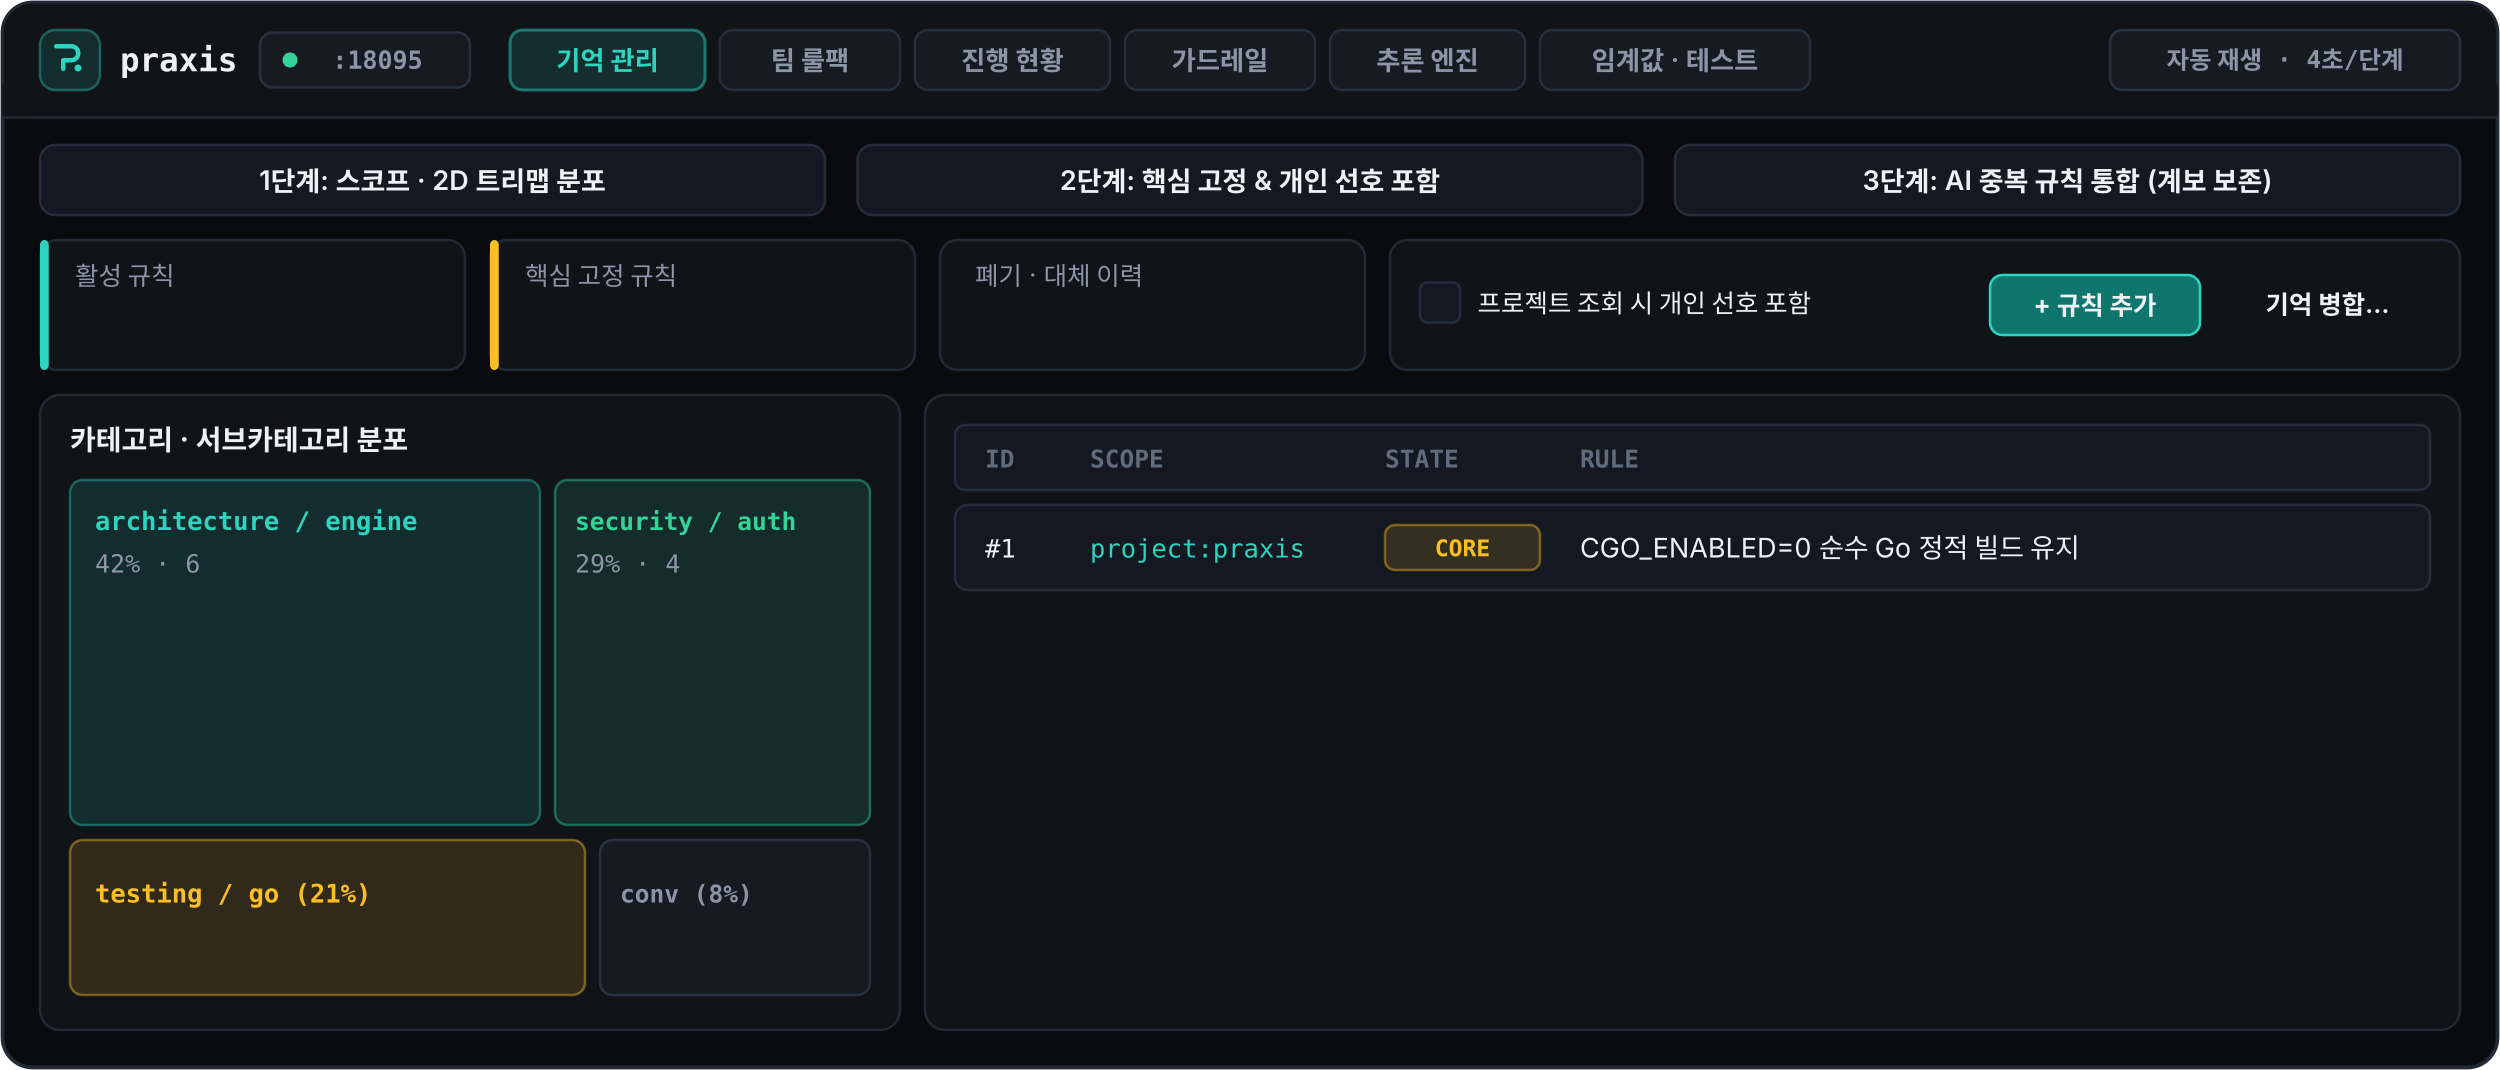
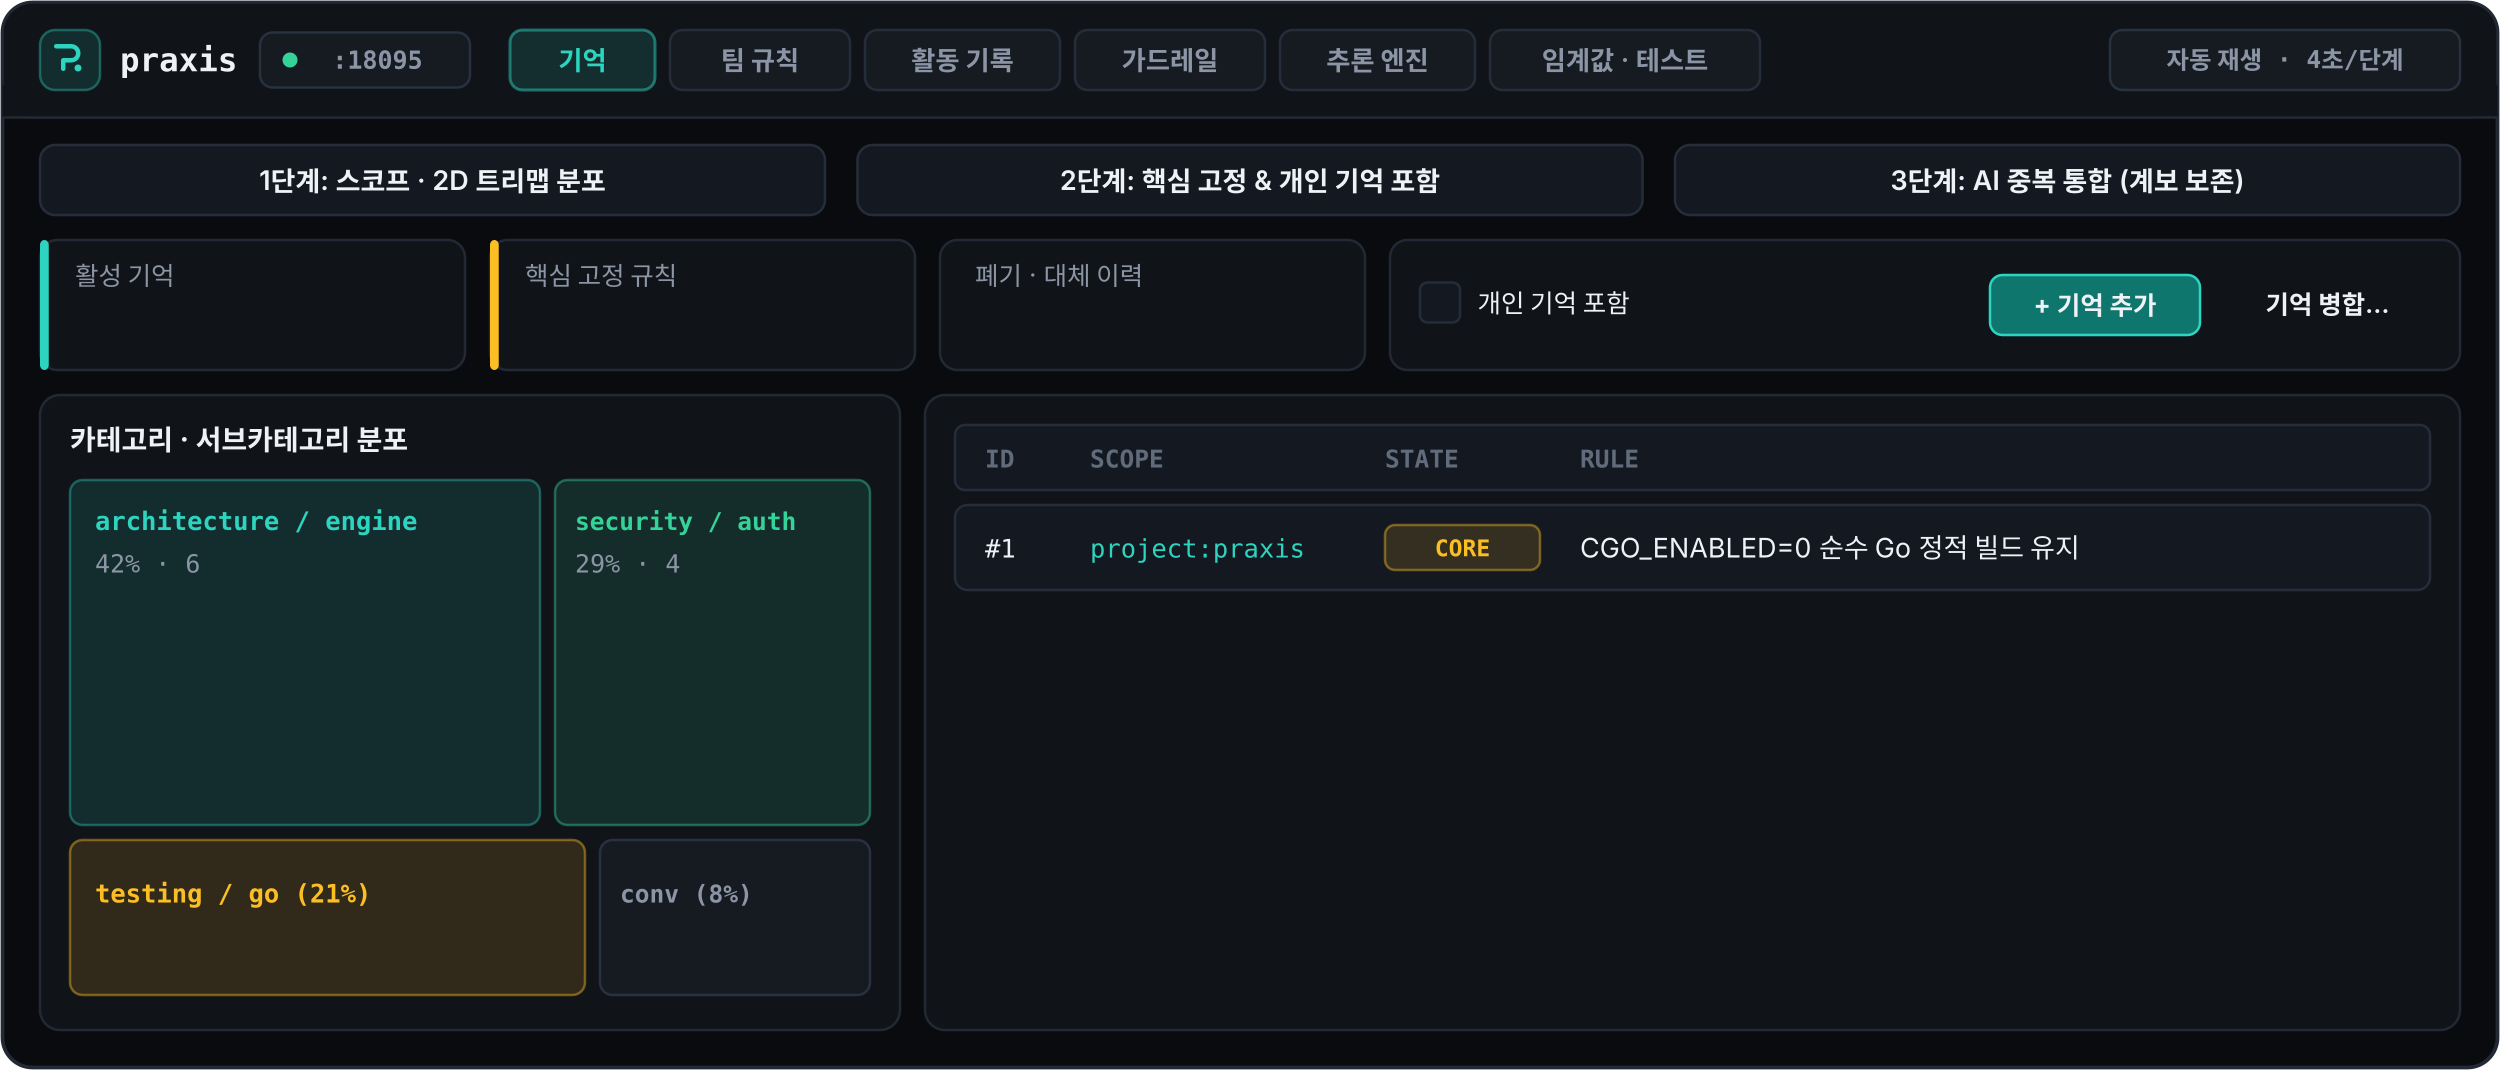
- <svg xmlns="http://www.w3.org/2000/svg" viewBox="0 0 1000 428" width="100%" height="100%" role="img" aria-label="웹 콘솔 기억 관리 탭 시뮬레이션">
+ <svg xmlns="http://www.w3.org/2000/svg" viewBox="0 0 1000 428" width="100%" height="100%" role="img" aria-label="웹 콘솔 기억 탭 시뮬레이션">
  <style>
    .outer { fill: #090b0e; stroke: #222934; stroke-width: 1.5; }
    .topbar { fill: #101318; stroke: #222934; stroke-width: 1; }
    .card { fill: #101318; stroke: #222934; stroke-width: 1; }
    .sub { fill: #141820; stroke: #252d3a; stroke-width: 1; }
    .sub-hi { fill: rgba(45, 212, 191, 0.10); stroke: rgba(45, 212, 191, 0.42); stroke-width: 1.2; }
    .sub-ok { fill: rgba(52, 211, 153, 0.10); stroke: rgba(52, 211, 153, 0.42); stroke-width: 1.2; }
    .sub-warn { fill: rgba(251, 191, 36, 0.10); stroke: rgba(251, 191, 36, 0.42); stroke-width: 1.2; }
    .sub-err { fill: rgba(248, 113, 113, 0.10); stroke: rgba(248, 113, 113, 0.45); stroke-width: 1.2; }
    .nav-shell { fill: #101318; stroke: #222934; stroke-width: 1; }
    .pill-idle { fill: #161b22; stroke: #252d3a; stroke-width: 1; }
    .pill-act { fill: rgba(45, 212, 191, 0.14); stroke: rgba(45, 212, 191, 0.48); stroke-width: 1.2; }
    .b-ok { fill: rgba(52, 211, 153, 0.14); stroke: rgba(52, 211, 153, 0.42); stroke-width: 1; }
    .b-err { fill: rgba(248, 113, 113, 0.14); stroke: rgba(248, 113, 113, 0.42); stroke-width: 1; }
    .b-warn { fill: rgba(251, 191, 36, 0.14); stroke: rgba(251, 191, 36, 0.42); stroke-width: 1; }
    .b-info { fill: rgba(45, 212, 191, 0.13); stroke: rgba(45, 212, 191, 0.38); stroke-width: 1; }
    .b-mut { fill: #161b22; stroke: #283140; stroke-width: 1; }
    .sans { font-family: "Inter", "Pretendard", -apple-system, BlinkMacSystemFont, "Segoe UI", "Apple SD Gothic Neo", "Noto Sans KR", sans-serif; }
    .mono { font-family: "JetBrains Mono", "SF Mono", Menlo, Consolas, monospace; }
    .t-pri { fill: #eef2f6; }
    .t-sec { fill: #8b95a5; }
    .t-mut { fill: #606b7b; }
    .t-acc { fill: #2dd4bf; }
    .t-ok { fill: #34d399; }
    .t-warn { fill: #fbbf24; }
    .t-err { fill: #f87171; }
    .btn-pri { fill: #0f766e; stroke: #2dd4bf; stroke-width: 1; }
    .f1, .f2, .f3 { opacity: 0; }
    .f1 { animation: loop1 12s infinite; }
    .f2 { animation: loop2 12s infinite; }
    .f3 { animation: loop3 12s infinite; }
    @keyframes loop1 { 0%, 31% { opacity: 1; } 34%, 100% { opacity: 0; } }
    @keyframes loop2 { 0%, 32% { opacity: 0; } 34%, 65% { opacity: 1; } 68%, 100% { opacity: 0; } }
    @keyframes loop3 { 0%, 66% { opacity: 0; } 68%, 98% { opacity: 1; } 100% { opacity: 0; } }
</style>
  <rect class="outer" x="1" y="1" width="998" height="426" rx="12" />
  <rect class="topbar" x="1" y="1" width="998" height="46" rx="12" />
  <rect x="1" y="34" width="998" height="13" fill="#101318" />
  <line x1="1" y1="47" x2="999" y2="47" stroke="#222934" stroke-width="1" />
  <rect class="b-info" x="16" y="12" width="24" height="24" rx="6" />
  <path d="M22.5 18.5h6a2.8 2.8 0 0 1 0 5.6h-3.2v3.4" fill="none" stroke="#2dd4bf" stroke-width="1.8" stroke-linecap="round" stroke-linejoin="round" />
  <circle cx="31.2" cy="27.2" r="1.4" fill="#2dd4bf" />
  <text x="48" y="28.5" class="mono t-pri" font-size="13" font-weight="700">praxis</text>
  <rect class="b-mut" x="104" y="13" width="84" height="22" rx="5" />
  <circle cx="116" cy="24" r="3" fill="#34d399" />
  <text x="151" y="27.5" text-anchor="middle" class="mono t-sec" font-size="10" font-weight="600">:18095</text>
-   <rect class="pill-act" x="204" y="12" width="78" height="24" rx="5" />
-   <text x="243.0" y="28" text-anchor="middle" class="sans t-acc" font-size="10.5" font-weight="700">기억 관리</text>
-   <rect class="pill-idle" x="288" y="12" width="72" height="24" rx="5" />
-   <text x="324.0" y="28" text-anchor="middle" class="sans t-sec" font-size="10.5" font-weight="600">팀 룰팩</text>
-   <rect class="pill-idle" x="366" y="12" width="78" height="24" rx="5" />
-   <text x="405.0" y="28" text-anchor="middle" class="sans t-sec" font-size="10.5" font-weight="600">진행 현황</text>
-   <rect class="pill-idle" x="450" y="12" width="76" height="24" rx="5" />
-   <text x="488.0" y="28" text-anchor="middle" class="sans t-sec" font-size="10.5" font-weight="600">가드레일</text>
-   <rect class="pill-idle" x="532" y="12" width="78" height="24" rx="5" />
-   <text x="571.0" y="28" text-anchor="middle" class="sans t-sec" font-size="10.5" font-weight="600">추론 엔진</text>
-   <rect class="pill-idle" x="616" y="12" width="108" height="24" rx="5" />
-   <text x="670.0" y="28" text-anchor="middle" class="sans t-sec" font-size="10.5" font-weight="600">임계값 · 테스트</text>
+   <rect class="pill-act" x="204" y="12" width="58" height="24" rx="5" />
+   <text x="233.0" y="28" text-anchor="middle" class="sans t-acc" font-size="10.5" font-weight="700">기억</text>
+   <rect class="pill-idle" x="268" y="12" width="72" height="24" rx="5" />
+   <text x="304.0" y="28" text-anchor="middle" class="sans t-sec" font-size="10.5" font-weight="600">팀 규칙</text>
+   <rect class="pill-idle" x="346" y="12" width="78" height="24" rx="5" />
+   <text x="385.0" y="28" text-anchor="middle" class="sans t-sec" font-size="10.5" font-weight="600">활동 기록</text>
+   <rect class="pill-idle" x="430" y="12" width="76" height="24" rx="5" />
+   <text x="468.0" y="28" text-anchor="middle" class="sans t-sec" font-size="10.5" font-weight="600">가드레일</text>
+   <rect class="pill-idle" x="512" y="12" width="78" height="24" rx="5" />
+   <text x="551.0" y="28" text-anchor="middle" class="sans t-sec" font-size="10.5" font-weight="600">추론 엔진</text>
+   <rect class="pill-idle" x="596" y="12" width="108" height="24" rx="5" />
+   <text x="650.0" y="28" text-anchor="middle" class="sans t-sec" font-size="10.5" font-weight="600">임계값 · 테스트</text>
  <rect class="b-mut" x="844" y="12" width="140" height="24" rx="5" />
  <text x="914" y="27.5" text-anchor="middle" class="mono t-sec" font-size="9.8" font-weight="600">자동 재생 · 4초/단계</text>
  <rect class="sub" x="16" y="58" width="314" height="28" rx="6" />
  <g class="f1">
    <rect class="sub-hi" x="16" y="58" width="314" height="28" rx="6" />
  </g>
  <text x="173" y="76" text-anchor="middle" class="sans t-pri" font-size="10.8" font-weight="600">1단계: 스코프 · 2D 트리맵 분포</text>
  <rect class="sub" x="343" y="58" width="314" height="28" rx="6" />
  <g class="f2">
    <rect class="sub-hi" x="343" y="58" width="314" height="28" rx="6" />
  </g>
-   <text x="500" y="76" text-anchor="middle" class="sans t-pri" font-size="10.8" font-weight="600">2단계: 핵심 고정 &amp; 개인 선호 포함</text>
+   <text x="500" y="76" text-anchor="middle" class="sans t-pri" font-size="10.8" font-weight="600">2단계: 핵심 고정 &amp; 개인 기억 포함</text>
  <rect class="sub" x="670" y="58" width="314" height="28" rx="6" />
  <g class="f3">
    <rect class="sub-hi" x="670" y="58" width="314" height="28" rx="6" />
  </g>
-   <text x="827" y="76" text-anchor="middle" class="sans t-pri" font-size="10.8" font-weight="600">3단계: AI 중복 규칙 통합 (계보 보존)</text>
+   <text x="827" y="76" text-anchor="middle" class="sans t-pri" font-size="10.8" font-weight="600">3단계: AI 중복 통합 (계보 보존)</text>
  <rect class="card" x="16" y="96" width="170" height="52" rx="7" />
  <rect x="16" y="96" width="3.5" height="52" rx="2" fill="#2dd4bf" />
-   <text x="30" y="114" class="sans t-sec" font-size="10.2">활성 규칙</text>
+   <text x="30" y="114" class="sans t-sec" font-size="10.2">활성 기억</text>
  <text x="30" y="138" class="mono t-acc f1" font-size="18" font-weight="700">14</text>
  <text x="30" y="138" class="mono t-acc f2" font-size="18" font-weight="700">15</text>
  <text x="30" y="138" class="mono t-acc f3" font-size="18" font-weight="700">14</text>
  <rect class="card" x="196" y="96" width="170" height="52" rx="7" />
  <rect x="196" y="96" width="3.5" height="52" rx="2" fill="#fbbf24" />
  <text x="210" y="114" class="sans t-sec" font-size="10.2">핵심 고정 규칙</text>
  <text x="210" y="138" class="mono t-warn f1" font-size="18" font-weight="700">3</text>
  <text x="210" y="138" class="mono t-warn f2" font-size="18" font-weight="700">4</text>
  <text x="210" y="138" class="mono t-warn f3" font-size="18" font-weight="700">4</text>
  <rect class="card" x="376" y="96" width="170" height="52" rx="7" />
  <text x="390" y="114" class="sans t-sec" font-size="10.2">폐기 · 대체 이력</text>
  <text x="390" y="138" class="mono t-sec f1" font-size="18" font-weight="700">4</text>
  <text x="390" y="138" class="mono t-sec f2" font-size="18" font-weight="700">4</text>
  <text x="390" y="138" class="mono t-sec f3" font-size="18" font-weight="700">6</text>
  <rect class="card" x="556" y="96" width="428" height="52" rx="7" />
  <rect class="sub" x="568" y="113" width="16" height="16" rx="3" />
  <g class="f2">
    <rect class="b-info" x="568" y="113" width="16" height="16" rx="3" />
    <path d="M571.5 121 L574.8 124.2 L580.5 117.5" fill="none" stroke="#2dd4bf" stroke-width="1.9" />
  </g>
  <g class="f3">
    <rect class="b-info" x="568" y="113" width="16" height="16" rx="3" />
    <path d="M571.5 121 L574.8 124.2 L580.5 117.5" fill="none" stroke="#2dd4bf" stroke-width="1.9" />
  </g>
-   <text x="591" y="125" class="sans t-pri" font-size="10.2">프로젝트 조회 시 개인 선호 포함</text>
+   <text x="591" y="125" class="sans t-pri" font-size="10.2">개인 기억 포함</text>
  <rect class="btn-pri" x="796" y="110" width="84" height="24" rx="5" />
-   <text x="838" y="125.5" text-anchor="middle" class="sans t-pri" font-size="10.2" font-weight="700">+ 규칙 추가</text>
+   <text x="838" y="125.5" text-anchor="middle" class="sans t-pri" font-size="10.2" font-weight="700">+ 기억 추가</text>
  <rect class="pill-idle f1" x="888" y="110" width="86" height="24" rx="5" />
  <rect class="pill-idle f2" x="888" y="110" width="86" height="24" rx="5" />
  <rect class="pill-act f3" x="888" y="110" width="86" height="24" rx="5" />
  <text x="931" y="125.5" text-anchor="middle" class="sans t-pri" font-size="10.2" font-weight="600">기억 병합...</text>
  <rect class="card" x="16" y="158" width="344" height="254" rx="8" />
  <text x="28" y="180" class="sans t-pri" font-size="11.2" font-weight="700">카테고리 · 서브카테고리 분포</text>
  <rect class="b-info" x="28" y="192" width="188" height="138" rx="5" />
  <text x="38" y="212" class="mono t-acc" font-size="10.2" font-weight="700">architecture / engine</text>
  <text x="38" y="229" class="mono t-sec" font-size="10">42% · 6</text>
  <rect class="b-ok" x="222" y="192" width="126" height="138" rx="5" />
  <text x="230" y="212" class="mono t-ok" font-size="9.8" font-weight="700">security / auth</text>
  <text x="230" y="229" class="mono t-sec" font-size="10">29% · 4</text>
  <rect class="b-warn" x="28" y="336" width="206" height="62" rx="5" />
  <text x="38" y="361" class="mono t-warn" font-size="10.2" font-weight="700">testing / go (21%)</text>
  <rect class="b-mut" x="240" y="336" width="108" height="62" rx="5" />
  <text x="248" y="361" class="mono t-sec" font-size="9.8" font-weight="700">conv (8%)</text>
  <rect class="card" x="370" y="158" width="614" height="254" rx="8" />
  <rect class="sub" x="382" y="170" width="590" height="26" rx="4" />
  <text x="394" y="187" class="mono t-mut" font-size="9.8" font-weight="700">ID</text>
  <text x="436" y="187" class="mono t-mut" font-size="9.8" font-weight="700">SCOPE</text>
  <text x="554" y="187" class="mono t-mut" font-size="9.8" font-weight="700">STATE</text>
  <text x="632" y="187" class="mono t-mut" font-size="9.8" font-weight="700">RULE</text>
  <rect class="sub" x="382" y="202" width="590" height="34" rx="5" />
  <text x="394" y="223" class="mono t-pri" font-size="10.2">#1</text>
  <text x="436" y="223" class="mono t-acc" font-size="10.2">project:praxis</text>
  <rect class="b-warn" x="554" y="210" width="62" height="18" rx="4" />
  <text x="585" y="222.5" text-anchor="middle" class="mono t-warn" font-size="9.2" font-weight="700">CORE</text>
  <text x="632" y="223" class="sans t-pri" font-size="10.8">CGO_ENABLED=0 순수 Go 정적 빌드 유지</text>
  <g class="f1">
    <rect class="sub" x="382" y="242" width="590" height="34" rx="5" />
    <text x="394" y="263" class="mono t-pri" font-size="10.2">#4</text>
    <text x="436" y="263" class="mono t-acc" font-size="10.2">project:praxis</text>
    <rect class="b-ok" x="554" y="250" width="62" height="18" rx="4" />
    <text x="585" y="262.5" text-anchor="middle" class="mono t-ok" font-size="9.2" font-weight="700">ACTIVE</text>
    <text x="632" y="263" class="sans t-pri" font-size="10.8">인증 세션은 HttpOnly 서명 쿠키만 사용</text>
    <rect class="sub" x="382" y="282" width="590" height="34" rx="5" />
    <text x="394" y="303" class="mono t-pri" font-size="10.2">#7</text>
    <text x="436" y="303" class="mono t-acc" font-size="10.2">project:praxis</text>
    <rect class="b-ok" x="554" y="290" width="62" height="18" rx="4" />
    <text x="585" y="302.5" text-anchor="middle" class="mono t-ok" font-size="9.2" font-weight="700">ACTIVE</text>
    <text x="632" y="303" class="sans t-pri" font-size="10.8">단위 테스트는 테이블 기반 서브테스트로 작성</text>
    <rect class="sub" x="382" y="322" width="590" height="34" rx="5" />
    <text x="394" y="343" class="mono t-pri" font-size="10.2">#9</text>
    <text x="436" y="343" class="mono t-acc" font-size="10.2">project:praxis</text>
    <rect class="b-ok" x="554" y="330" width="62" height="18" rx="4" />
    <text x="585" y="342.5" text-anchor="middle" class="mono t-ok" font-size="9.2" font-weight="700">ACTIVE</text>
    <text x="632" y="343" class="sans t-pri" font-size="10.8">새 테스트 파일 대신 테이블 스펙 패턴 재사용</text>
  </g>
  <g class="f2">
    <rect class="sub-hi" x="382" y="242" width="590" height="34" rx="5" />
    <text x="394" y="263" class="mono t-pri" font-size="10.2">#4</text>
    <text x="436" y="263" class="mono t-acc" font-size="10.2">project:praxis</text>
    <rect class="b-warn" x="554" y="250" width="62" height="18" rx="4" />
    <text x="585" y="262.5" text-anchor="middle" class="mono t-warn" font-size="9.2" font-weight="700">CORE</text>
    <text x="632" y="263" class="sans t-pri" font-size="10.8" font-weight="600">인증 세션은 HttpOnly 서명 쿠키만 사용</text>
    <rect class="sub-ok" x="382" y="282" width="590" height="34" rx="5" />
    <text x="394" y="303" class="mono t-ok" font-size="10.2">#12</text>
    <text x="436" y="303" class="mono t-ok" font-size="10.2">personal</text>
    <rect class="b-ok" x="554" y="290" width="62" height="18" rx="4" />
    <text x="585" y="302.5" text-anchor="middle" class="mono t-ok" font-size="9.0" font-weight="700">OVERLAY</text>
    <text x="632" y="303" class="sans t-ok" font-size="10.8" font-weight="600">응답은 결론부터 간결한 마크다운으로 작성</text>
  </g>
  <g class="f3">
    <rect class="sub" x="382" y="242" width="590" height="34" rx="5" />
    <text x="394" y="263" class="mono t-pri" font-size="10.2">#4</text>
    <text x="436" y="263" class="mono t-acc" font-size="10.2">project:praxis</text>
    <rect class="b-warn" x="554" y="250" width="62" height="18" rx="4" />
    <text x="585" y="262.5" text-anchor="middle" class="mono t-warn" font-size="9.2" font-weight="700">CORE</text>
    <text x="632" y="263" class="sans t-pri" font-size="10.8">인증 세션은 HttpOnly 서명 쿠키만 사용</text>
    <rect class="sub-ok" x="382" y="282" width="590" height="34" rx="5" />
    <text x="394" y="303" class="mono t-ok" font-size="10.2">#15</text>
    <text x="436" y="303" class="mono t-acc" font-size="10.2">project:praxis</text>
    <rect class="b-info" x="554" y="290" width="62" height="18" rx="4" />
    <text x="585" y="302.5" text-anchor="middle" class="mono t-acc" font-size="9.2" font-weight="700">MERGED</text>
    <text x="632" y="303" class="sans t-ok" font-size="10.4" font-weight="600">[#15] 테스트는 기존 파일의 테이블 서브테스트로 통합 (Replaces #7, #9)</text>
    <rect class="sub-hi" x="382" y="328" width="590" height="70" rx="6" />
    <text x="398" y="352" class="sans t-acc" font-size="11.2" font-weight="700">AI 중복 통합 추천</text>
    <text x="398" y="376" class="sans t-pri" font-size="10.6">유사 규칙 #7 + #9 → 단일 규칙 #15로 병합 (대체 계보 자동 기록)</text>
    <rect class="btn-pri" x="866" y="352" width="92" height="26" rx="5" />
    <text x="912" y="369" text-anchor="middle" class="sans t-pri" font-size="10.2" font-weight="700">병합 적용</text>
  </g>
</svg>
